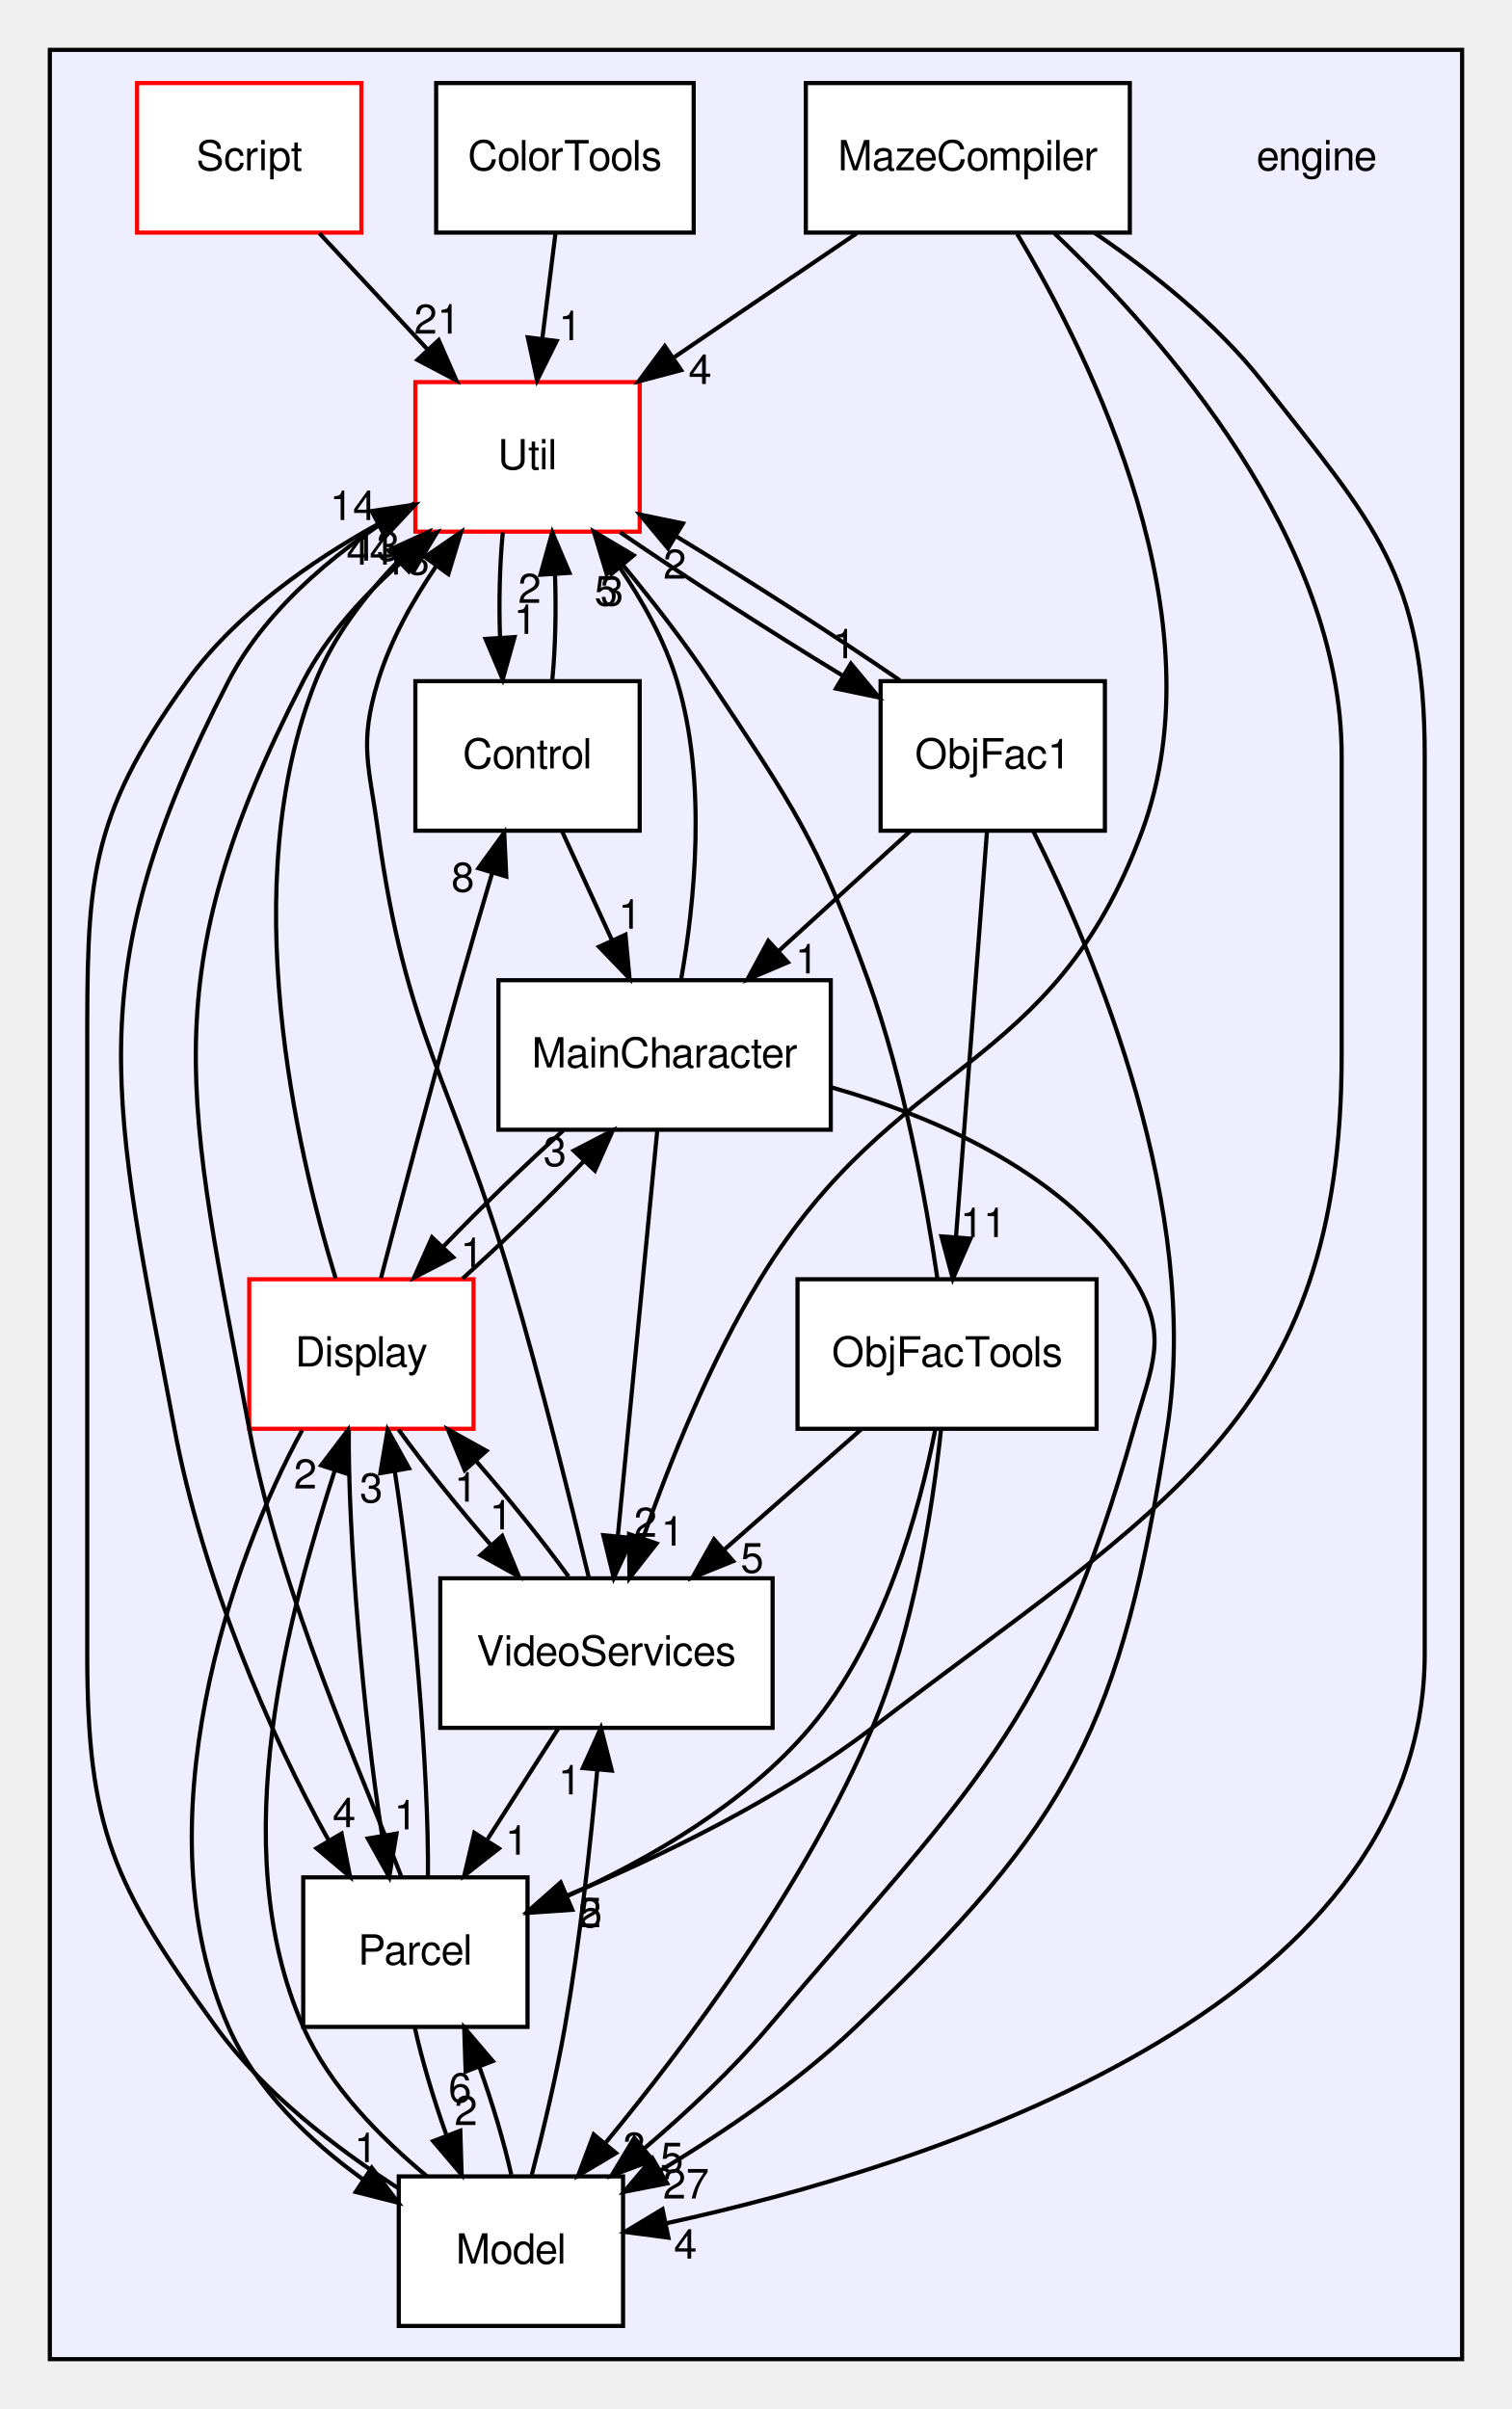
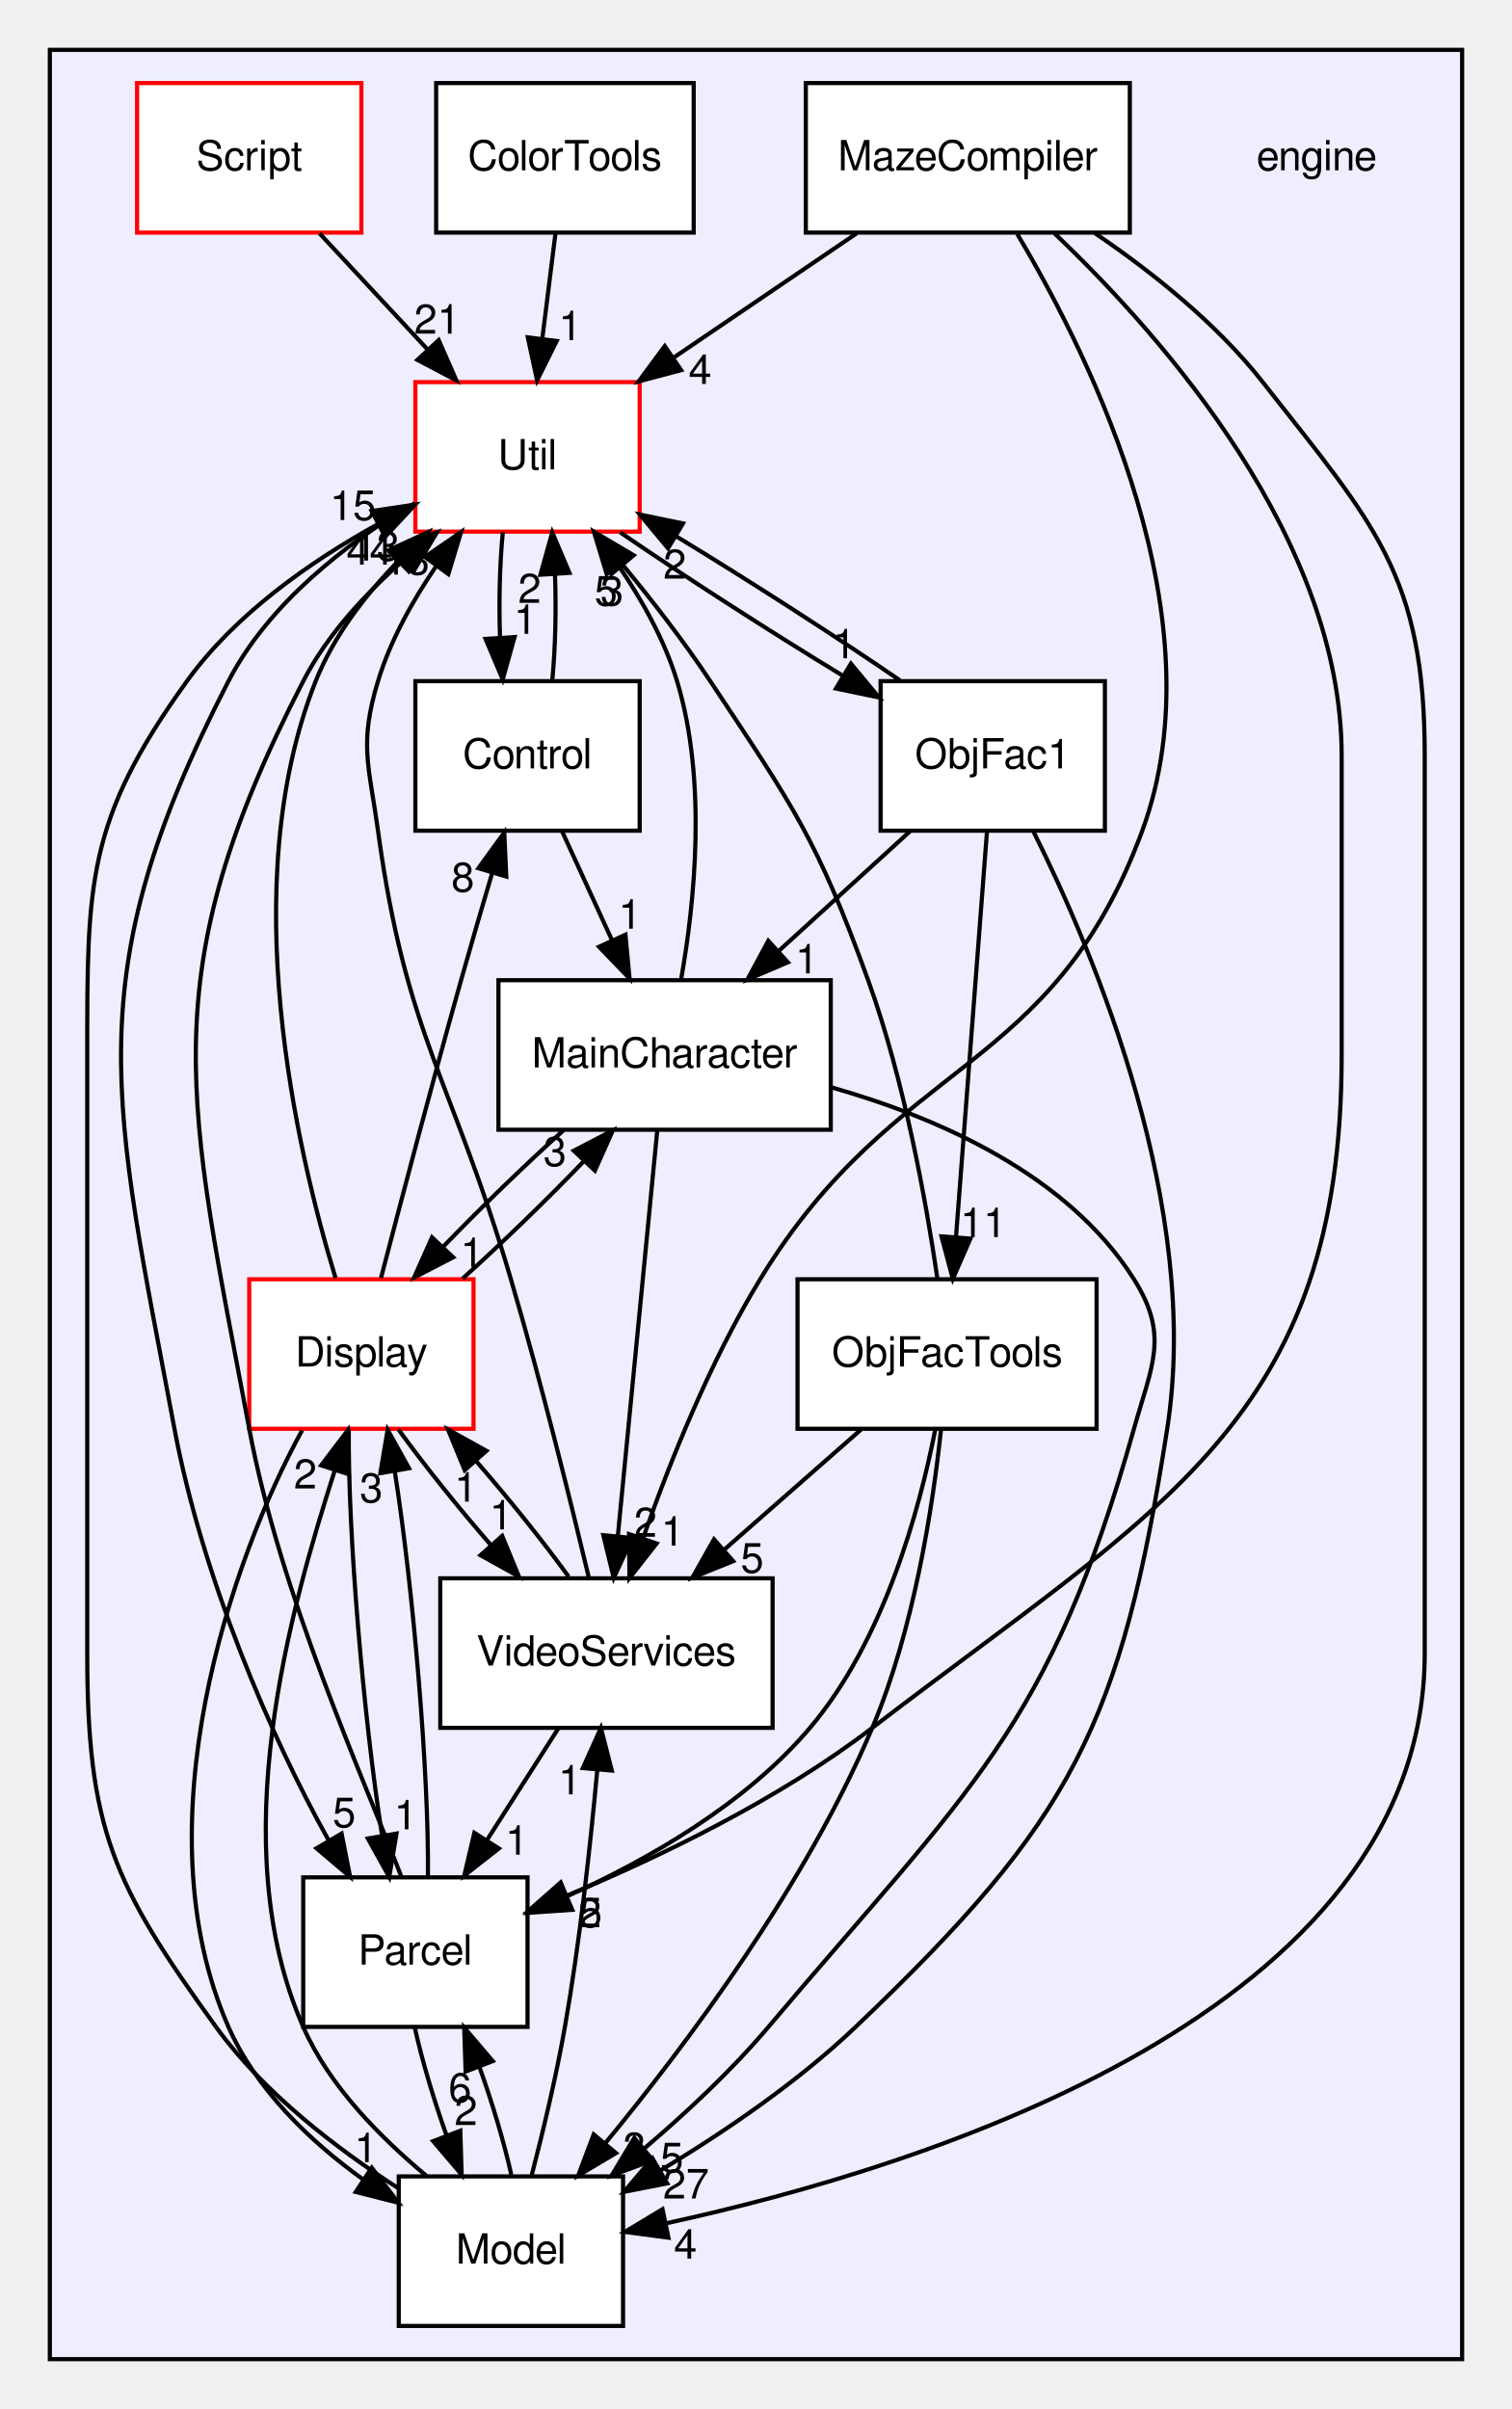
<svg xmlns="http://www.w3.org/2000/svg" xmlns:xlink="http://www.w3.org/1999/xlink" width="364pt" height="580pt" viewBox="0.00 0.00 364.00 580.00">
  <g id="graph1" class="graph" transform="scale(1 1) rotate(0) translate(4 576)">
    <g id="graph2" class="cluster">
      <a xlink:href="dir_996f45160da62e1a3d7f6046fad68f51.html" target="_top">
        <polygon fill="#eeeeff" stroke="black" points="8,-8 8,-564 348,-564 348,-8 8,-8" />
      </a>
    </g>
    <g id="node2" class="node">
      <text text-anchor="middle" x="313" y="-535" font-family="FreeSans" font-size="10.00">engine</text>
    </g>
    <g id="node3" class="node">
      <a xlink:href="dir_b64b6649c7053983cbee0ddd1f8a55f4.html" target="_top" xlink:title="ColorTools">
        <polygon fill="white" stroke="black" points="163,-556 101,-556 101,-520 163,-520 163,-556" />
        <text text-anchor="middle" x="132" y="-535" font-family="FreeSans" font-size="10.00">ColorTools</text>
      </a>
    </g>
    <g id="node13" class="node">
      <a xlink:href="dir_0934fd95ceeb46aa22ccb2d1831dae0f.html" target="_top" xlink:title="Util">
        <polygon fill="white" stroke="red" points="150,-484 96,-484 96,-448 150,-448 150,-484" />
        <text text-anchor="middle" x="123" y="-463" font-family="FreeSans" font-size="10.00">Util</text>
      </a>
    </g>
    <g id="edge63" class="edge">
      <path fill="none" stroke="black" d="M129.729,-519.831C128.766,-512.131 127.622,-502.974 126.552,-494.417" />
      <polygon fill="black" stroke="black" points="130.015,-493.902 125.302,-484.413 123.069,-494.77 130.015,-493.902" />
      <a xlink:href="dir_000013_000008.html" target="_top" xlink:title="1">
        <text text-anchor="middle" x="133.278" y="-494.117" font-family="FreeSans" font-size="10.00">1</text>
      </a>
    </g>
    <g id="node4" class="node">
      <a xlink:href="dir_26ccc65b240ef770bfb5832383ef26b1.html" target="_top" xlink:title="Control">
        <polygon fill="white" stroke="black" points="150,-412 96,-412 96,-376 150,-376 150,-412" />
        <text text-anchor="middle" x="123" y="-391" font-family="FreeSans" font-size="10.00">Control</text>
      </a>
    </g>
    <g id="node6" class="node">
      <a xlink:href="dir_c8f5c77583f5a8c611b28ad2fa22d3d0.html" target="_top" xlink:title="MainCharacter">
        <polygon fill="white" stroke="black" points="196,-340 116,-340 116,-304 196,-304 196,-340" />
        <text text-anchor="middle" x="156" y="-319" font-family="FreeSans" font-size="10.00">MainCharacter</text>
      </a>
    </g>
    <g id="edge47" class="edge">
      <path fill="none" stroke="black" d="M131.327,-375.831C134.973,-367.877 139.331,-358.369 143.363,-349.572" />
      <polygon fill="black" stroke="black" points="146.576,-350.962 147.561,-340.413 140.212,-348.046 146.576,-350.962" />
      <a xlink:href="dir_000003_000017.html" target="_top" xlink:title="1">
        <text text-anchor="middle" x="147.659" y="-352.413" font-family="FreeSans" font-size="10.00">1</text>
      </a>
    </g>
    <g id="edge45" class="edge">
      <path fill="none" stroke="black" d="M128.976,-412.413C129.707,-420.059 129.92,-429.108 129.615,-437.573" />
      <polygon fill="black" stroke="black" points="126.105,-437.626 128.952,-447.831 133.09,-438.078 126.105,-437.626" />
      <a xlink:href="dir_000003_000008.html" target="_top" xlink:title="2">
        <text text-anchor="middle" x="123.503" y="-430.856" font-family="FreeSans" font-size="10.00">2</text>
      </a>
    </g>
    <g id="node5" class="node">
      <a xlink:href="dir_fde29a0c075bb808199949ecbe7019af.html" target="_top" xlink:title="Display">
        <polygon fill="white" stroke="red" points="110,-268 56,-268 56,-232 110,-232 110,-268" />
        <text text-anchor="middle" x="83" y="-247" font-family="FreeSans" font-size="10.00">Display</text>
      </a>
    </g>
    <g id="edge11" class="edge">
      <path fill="none" stroke="black" d="M87.726,-268.312C92.463,-286.526 100.035,-315.25 107,-340 109.373,-348.431 112.044,-357.574 114.514,-365.898" />
      <polygon fill="black" stroke="black" points="111.179,-366.962 117.394,-375.542 117.887,-364.959 111.179,-366.962" />
      <a xlink:href="dir_000004_000003.html" target="_top" xlink:title="8">
        <text text-anchor="middle" x="107.43" y="-361.33" font-family="FreeSans" font-size="10.00">8</text>
      </a>
    </g>
    <g id="edge7" class="edge">
      <path fill="none" stroke="black" d="M107.367,-268.163C116.843,-276.689 127.481,-287.002 136.451,-296.31" />
      <polygon fill="black" stroke="black" points="134.128,-298.949 143.531,-303.831 139.225,-294.151 134.128,-298.949" />
      <a xlink:href="dir_000004_000017.html" target="_top" xlink:title="3">
        <text text-anchor="middle" x="129.597" y="-295.278" font-family="FreeSans" font-size="10.00">3</text>
      </a>
    </g>
    <g id="node8" class="node">
      <a xlink:href="dir_8a4097456790b4234ac847b719729965.html" target="_top" xlink:title="Model">
        <polygon fill="white" stroke="black" points="146,-52 92,-52 92,-16 146,-16 146,-52" />
        <text text-anchor="middle" x="119" y="-31" font-family="FreeSans" font-size="10.00">Model</text>
      </a>
    </g>
    <g id="edge9" class="edge">
      <path fill="none" stroke="black" d="M68.73,-231.633C51.732,-200.648 29.591,-136.616 51,-88 57.565,-73.093 70.501,-60.509 83.458,-51.249" />
      <polygon fill="black" stroke="black" points="85.503,-54.093 91.908,-45.654 81.638,-48.257 85.503,-54.093" />
      <a xlink:href="dir_000004_000014.html" target="_top" xlink:title="1">
        <text text-anchor="middle" x="84.073" y="-55.445" font-family="FreeSans" font-size="10.00">1</text>
      </a>
    </g>
    <g id="node11" class="node">
      <a xlink:href="dir_54f9da0a70d763287d8f71c22d40778c.html" target="_top" xlink:title="Parcel">
        <polygon fill="white" stroke="black" points="123,-124 69,-124 69,-88 123,-88 123,-124" />
        <text text-anchor="middle" x="96" y="-103" font-family="FreeSans" font-size="10.00">Parcel</text>
      </a>
    </g>
    <g id="edge13" class="edge">
      <path fill="none" stroke="black" d="M79.973,-231.762C79.73,-207.093 83.457,-162.86 88.003,-133.973" />
      <polygon fill="black" stroke="black" points="91.457,-134.539 89.709,-124.09 84.559,-133.349 91.457,-134.539" />
      <a xlink:href="dir_000004_000009.html" target="_top" xlink:title="1">
        <text text-anchor="middle" x="93.643" y="-135.564" font-family="FreeSans" font-size="10.00">1</text>
      </a>
    </g>
    <g id="edge3" class="edge">
      <path fill="none" stroke="black" d="M76.789,-268.286C67.371,-299.153 52.525,-363.015 72,-412 76.268,-422.734 83.793,-432.568 91.774,-440.817" />
      <polygon fill="black" stroke="black" points="89.522,-443.508 99.151,-447.928 94.38,-438.468 89.522,-443.508" />
      <a xlink:href="dir_000004_000008.html" target="_top" xlink:title="44">
        <text text-anchor="middle" x="84.964" y="-440.057" font-family="FreeSans" font-size="10.00">44</text>
      </a>
    </g>
    <g id="node14" class="node">
      <a xlink:href="dir_6c0c9a026e8202e772c067025956487c.html" target="_top" xlink:title="VideoServices">
        <polygon fill="white" stroke="black" points="182,-196 102,-196 102,-160 182,-160 182,-196" />
        <text text-anchor="middle" x="142" y="-175" font-family="FreeSans" font-size="10.00">VideoServices</text>
      </a>
    </g>
    <g id="edge5" class="edge">
      <path fill="none" stroke="black" d="M91.936,-231.831C98.045,-223.369 106.235,-213.149 114.271,-203.897" />
      <polygon fill="black" stroke="black" points="116.899,-206.209 120.935,-196.413 111.671,-201.554 116.899,-206.209" />
      <a xlink:href="dir_000004_000006.html" target="_top" xlink:title="1">
        <text text-anchor="middle" x="116.628" y="-207.782" font-family="FreeSans" font-size="10.00">1</text>
      </a>
    </g>
    <g id="edge29" class="edge">
      <path fill="none" stroke="black" d="M131.627,-303.831C122.222,-295.369 111.675,-285.149 102.749,-275.897" />
      <polygon fill="black" stroke="black" points="105.1,-273.288 95.693,-268.413 100.006,-278.09 105.1,-273.288" />
      <a xlink:href="dir_000017_000004.html" target="_top" xlink:title="1">
        <text text-anchor="middle" x="109.631" y="-270.956" font-family="FreeSans" font-size="10.00">1</text>
      </a>
    </g>
    <g id="edge35" class="edge">
      <path fill="none" stroke="black" d="M196.253,-314.177C221.869,-306.892 253.114,-293.198 269,-268 277.533,-254.465 273.334,-247.402 269,-232 248.685,-159.799 229.4,-145.299 181,-88 172.206,-77.589 161.347,-67.432 151.188,-58.788" />
      <polygon fill="black" stroke="black" points="153.175,-55.89 143.242,-52.205 148.709,-61.28 153.175,-55.89" />
      <a xlink:href="dir_000017_000014.html" target="_top" xlink:title="5">
        <text text-anchor="middle" x="157.755" y="-52.998" font-family="FreeSans" font-size="10.00">5</text>
      </a>
    </g>
    <g id="edge31" class="edge">
      <path fill="none" stroke="black" d="M159.946,-340.031C163.227,-358.523 166.294,-387.91 159,-412 156.044,-421.764 150.675,-431.377 144.97,-439.724" />
      <polygon fill="black" stroke="black" points="142.059,-437.776 138.99,-447.917 147.713,-441.903 142.059,-437.776" />
      <a xlink:href="dir_000017_000008.html" target="_top" xlink:title="5">
        <text text-anchor="middle" x="141.884" y="-430.199" font-family="FreeSans" font-size="10.00">5</text>
      </a>
    </g>
    <g id="edge33" class="edge">
      <path fill="none" stroke="black" d="M154.227,-303.762C151.839,-279.201 147.566,-235.247 144.757,-206.354" />
      <polygon fill="black" stroke="black" points="148.21,-205.704 143.759,-196.09 141.243,-206.381 148.21,-205.704" />
      <a xlink:href="dir_000017_000006.html" target="_top" xlink:title="2">
        <text text-anchor="middle" x="151.384" y="-206.007" font-family="FreeSans" font-size="10.00">2</text>
      </a>
    </g>
    <g id="node7" class="node">
      <a xlink:href="dir_d746cbd3279d9beb10f2c4393449bb6e.html" target="_top" xlink:title="MazeCompiler">
        <polygon fill="white" stroke="black" points="268,-556 190,-556 190,-520 268,-520 268,-556" />
        <text text-anchor="middle" x="229" y="-535" font-family="FreeSans" font-size="10.00">MazeCompiler</text>
      </a>
    </g>
    <g id="edge53" class="edge">
      <path fill="none" stroke="black" d="M259.535,-519.9C273.302,-510.552 288.919,-498.139 300,-484 326.891,-449.688 339,-437.594 339,-394 339,-394 339,-394 339,-178 339,-91.733 219.113,-54.359 156.34,-40.703" />
      <polygon fill="black" stroke="black" points="156.922,-37.249 146.418,-38.639 155.496,-44.102 156.922,-37.249" />
      <a xlink:href="dir_000016_000014.html" target="_top" xlink:title="4">
        <text text-anchor="middle" x="161.019" y="-32.202" font-family="FreeSans" font-size="10.00">4</text>
      </a>
    </g>
    <g id="edge55" class="edge">
      <path fill="none" stroke="black" d="M249.874,-519.803C276.461,-494.492 319,-445.887 319,-394 319,-394 319,-394 319,-322 319,-234.215 275.663,-213.417 206,-160 183.647,-142.86 154.99,-129.004 132.53,-119.621" />
      <polygon fill="black" stroke="black" points="133.589,-116.273 123.007,-115.753 130.955,-122.759 133.589,-116.273" />
      <a xlink:href="dir_000016_000009.html" target="_top" xlink:title="2">
        <text text-anchor="middle" x="137.988" y="-111.995" font-family="FreeSans" font-size="10.00">2</text>
      </a>
    </g>
    <g id="edge49" class="edge">
      <path fill="none" stroke="black" d="M202.252,-519.831C188.945,-510.793 172.684,-499.748 158.363,-490.02" />
      <polygon fill="black" stroke="black" points="159.979,-486.886 149.74,-484.163 156.045,-492.677 159.979,-486.886" />
      <a xlink:href="dir_000016_000008.html" target="_top" xlink:title="4">
        <text text-anchor="middle" x="164.547" y="-483.557" font-family="FreeSans" font-size="10.00">4</text>
      </a>
    </g>
    <g id="edge51" class="edge">
      <path fill="none" stroke="black" d="M240.892,-519.662C259.04,-489.253 289.672,-426.714 271,-376 249.214,-316.829 211.84,-321.828 179,-268 166.973,-248.287 157.241,-223.967 150.782,-205.58" />
      <polygon fill="black" stroke="black" points="154.072,-204.382 147.537,-196.042 147.445,-206.636 154.072,-204.382" />
      <a xlink:href="dir_000016_000006.html" target="_top" xlink:title="1">
        <text text-anchor="middle" x="157.917" y="-203.87" font-family="FreeSans" font-size="10.00">1</text>
      </a>
    </g>
    <g id="edge37" class="edge">
      <path fill="none" stroke="black" d="M98.773,-52.04C87.777,-61.22 75.38,-73.513 69,-88 49.598,-132.058 65.963,-188.777 76.632,-222.087" />
      <polygon fill="black" stroke="black" points="73.311,-223.192 79.714,-231.633 79.972,-221.041 73.311,-223.192" />
      <a xlink:href="dir_000014_000004.html" target="_top" xlink:title="2">
        <text text-anchor="middle" x="69.505" y="-217.644" font-family="FreeSans" font-size="10.00">2</text>
      </a>
    </g>
    <g id="edge43" class="edge">
      <path fill="none" stroke="black" d="M119.094,-52.413C117.326,-60.314 114.526,-69.713 111.395,-78.417" />
      <polygon fill="black" stroke="black" points="108.096,-77.242 107.756,-87.831 114.626,-79.765 108.096,-77.242" />
      <a xlink:href="dir_000014_000009.html" target="_top" xlink:title="6">
        <text text-anchor="middle" x="106.744" y="-69.866" font-family="FreeSans" font-size="10.00">6</text>
      </a>
    </g>
    <g id="edge39" class="edge">
      <path fill="none" stroke="black" d="M91.864,-49.176C77.09,-58.649 59.526,-72.063 48,-88 23.207,-122.281 17,-135.694 17,-178 17,-322 17,-322 17,-322 17,-363.398 16.794,-378.416 41,-412 52.581,-428.068 70.542,-440.674 86.706,-449.652" />
      <polygon fill="black" stroke="black" points="85.474,-452.958 95.953,-454.517 88.733,-446.763 85.474,-452.958" />
-       <a xlink:href="dir_000014_000008.html" target="_top" xlink:title="14">
-         <text text-anchor="middle" x="80.971" y="-450.797" font-family="FreeSans" font-size="10.00">14</text>
+       <a xlink:href="dir_000014_000008.html" target="_top" xlink:title="15">
+         <text text-anchor="middle" x="80.971" y="-450.797" font-family="FreeSans" font-size="10.00">15</text>
      </a>
    </g>
    <g id="edge41" class="edge">
      <path fill="none" stroke="black" d="M124.03,-52.374C126.721,-62.764 129.903,-76.032 132,-88 135.612,-108.615 138.172,-132.127 139.797,-149.949" />
      <polygon fill="black" stroke="black" points="136.315,-150.316 140.667,-159.976 143.289,-149.711 136.315,-150.316" />
      <a xlink:href="dir_000014_000006.html" target="_top" xlink:title="1">
        <text text-anchor="middle" x="133.176" y="-143.981" font-family="FreeSans" font-size="10.00">1</text>
      </a>
    </g>
    <g id="node9" class="node">
      <a xlink:href="dir_11ef1ec48ce85ffc975edfd5f1c95b97.html" target="_top" xlink:title="ObjFac1">
        <polygon fill="white" stroke="black" points="262,-412 208,-412 208,-376 262,-376 262,-412" />
        <text text-anchor="middle" x="235" y="-391" font-family="FreeSans" font-size="10.00">ObjFac1</text>
      </a>
    </g>
    <g id="edge67" class="edge">
      <path fill="none" stroke="black" d="M215.065,-375.831C205.522,-367.134 193.94,-356.578 183.569,-347.127" />
      <polygon fill="black" stroke="black" points="185.677,-344.312 175.929,-340.163 180.962,-349.486 185.677,-344.312" />
      <a xlink:href="dir_000005_000017.html" target="_top" xlink:title="1">
        <text text-anchor="middle" x="190.246" y="-341.635" font-family="FreeSans" font-size="10.00">1</text>
      </a>
    </g>
    <g id="edge69" class="edge">
      <path fill="none" stroke="black" d="M244.81,-375.785C259.657,-346.061 285.277,-285.11 277,-232 265.888,-160.7 254.252,-137.768 202,-88 188.056,-74.719 170.424,-62.722 155,-53.427" />
      <polygon fill="black" stroke="black" points="156.616,-50.317 146.219,-48.278 153.075,-56.356 156.616,-50.317" />
      <a xlink:href="dir_000005_000014.html" target="_top" xlink:title="27">
        <text text-anchor="middle" x="161.153" y="-46.686" font-family="FreeSans" font-size="10.00">27</text>
      </a>
    </g>
    <g id="node10" class="node">
      <a xlink:href="dir_15d76760591361bf74d67120242b4d0d.html" target="_top" xlink:title="ObjFacTools">
        <polygon fill="white" stroke="black" points="260,-268 188,-268 188,-232 260,-232 260,-268" />
        <text text-anchor="middle" x="224" y="-247" font-family="FreeSans" font-size="10.00">ObjFacTools</text>
      </a>
    </g>
    <g id="edge71" class="edge">
      <path fill="none" stroke="black" d="M233.607,-375.762C231.731,-351.201 228.373,-307.247 226.166,-278.354" />
      <polygon fill="black" stroke="black" points="229.633,-277.794 225.382,-268.09 222.654,-278.327 229.633,-277.794" />
      <a xlink:href="dir_000005_000007.html" target="_top" xlink:title="11">
        <text text-anchor="middle" x="232.738" y="-278.162" font-family="FreeSans" font-size="10.00">11</text>
      </a>
    </g>
    <g id="edge65" class="edge">
      <path fill="none" stroke="black" d="M212.639,-412.204C197.244,-422.76 176.613,-436.044 158.965,-446.77" />
      <polygon fill="black" stroke="black" points="156.827,-443.971 150.053,-452.118 160.428,-449.974 156.827,-443.971" />
      <a xlink:href="dir_000005_000008.html" target="_top" xlink:title="2">
        <text text-anchor="middle" x="158.448" y="-436.687" font-family="FreeSans" font-size="10.00">2</text>
      </a>
    </g>
    <g id="edge77" class="edge">
      <path fill="none" stroke="black" d="M222.539,-231.775C220.549,-213.128 216.01,-183.621 206,-160 189.971,-122.177 161.592,-84.105 141.614,-59.867" />
      <polygon fill="black" stroke="black" points="144.295,-57.617 135.191,-52.197 138.929,-62.111 144.295,-57.617" />
      <a xlink:href="dir_000007_000014.html" target="_top" xlink:title="3">
        <text text-anchor="middle" x="148.78" y="-55.55" font-family="FreeSans" font-size="10.00">3</text>
      </a>
    </g>
    <g id="edge79" class="edge">
      <path fill="none" stroke="black" d="M221.182,-231.912C217.325,-212.285 208.746,-180.955 191,-160 175.511,-141.711 152.176,-128.323 132.509,-119.452" />
      <polygon fill="black" stroke="black" points="133.769,-116.184 123.199,-115.458 131.01,-122.617 133.769,-116.184" />
      <a xlink:href="dir_000007_000009.html" target="_top" xlink:title="5">
        <text text-anchor="middle" x="138.192" y="-111.992" font-family="FreeSans" font-size="10.00">5</text>
      </a>
    </g>
    <g id="edge73" class="edge">
      <path fill="none" stroke="black" d="M221.652,-268.339C218.936,-286.822 213.685,-315.97 205,-340 192.7,-374.029 186.97,-381.827 167,-412 160.728,-421.476 153.132,-431.271 146.029,-439.875" />
      <polygon fill="black" stroke="black" points="143.196,-437.806 139.43,-447.709 148.549,-442.316 143.196,-437.806" />
      <a xlink:href="dir_000007_000008.html" target="_top" xlink:title="3">
        <text text-anchor="middle" x="143.34" y="-430.227" font-family="FreeSans" font-size="10.00">3</text>
      </a>
    </g>
    <g id="edge75" class="edge">
      <path fill="none" stroke="black" d="M203.308,-231.831C193.305,-223.048 181.145,-212.371 170.3,-202.849" />
      <polygon fill="black" stroke="black" points="172.509,-200.131 162.685,-196.163 167.891,-205.391 172.509,-200.131" />
      <a xlink:href="dir_000007_000006.html" target="_top" xlink:title="5">
        <text text-anchor="middle" x="177.084" y="-197.369" font-family="FreeSans" font-size="10.00">5</text>
      </a>
    </g>
    <g id="edge57" class="edge">
      <path fill="none" stroke="black" d="M99.025,-124.09C99.285,-148.681 95.567,-192.905 91.025,-221.853" />
      <polygon fill="black" stroke="black" points="87.566,-221.314 89.32,-231.762 94.465,-222.501 87.566,-221.314" />
      <a xlink:href="dir_000009_000004.html" target="_top" xlink:title="3">
        <text text-anchor="middle" x="85.377" y="-214.29" font-family="FreeSans" font-size="10.00">3</text>
      </a>
    </g>
    <g id="edge61" class="edge">
      <path fill="none" stroke="black" d="M95.852,-87.831C97.599,-79.962 100.384,-70.571 103.508,-61.853" />
      <polygon fill="black" stroke="black" points="106.816,-63.003 107.142,-52.413 100.283,-60.489 106.816,-63.003" />
      <a xlink:href="dir_000009_000014.html" target="_top" xlink:title="2">
        <text text-anchor="middle" x="108.175" y="-64.378" font-family="FreeSans" font-size="10.00">2</text>
      </a>
    </g>
    <g id="edge59" class="edge">
      <path fill="none" stroke="black" d="M92.63,-124.146C83.461,-148.077 63.53,-191.861 56,-232 41.211,-310.833 32.239,-340.712 69,-412 74.829,-423.303 84.129,-433.232 93.445,-441.391" />
      <polygon fill="black" stroke="black" points="91.266,-444.13 101.198,-447.819 95.734,-438.742 91.266,-444.13" />
      <a xlink:href="dir_000009_000008.html" target="_top" xlink:title="13">
        <text text-anchor="middle" x="86.686" y="-441.022" font-family="FreeSans" font-size="10.00">13</text>
      </a>
    </g>
    <g id="node12" class="node">
      <a xlink:href="dir_5791af8b71f809e8dfc76f7b037a999b.html" target="_top" xlink:title="Script">
        <polygon fill="white" stroke="red" points="83,-556 29,-556 29,-520 83,-520 83,-556" />
        <text text-anchor="middle" x="56" y="-535" font-family="FreeSans" font-size="10.00">Script</text>
      </a>
    </g>
    <g id="edge27" class="edge">
      <path fill="none" stroke="black" d="M72.907,-519.831C80.781,-511.369 90.292,-501.149 98.901,-491.897" />
      <polygon fill="black" stroke="black" points="101.615,-494.118 105.865,-484.413 96.491,-489.35 101.615,-494.118" />
      <a xlink:href="dir_000010_000008.html" target="_top" xlink:title="21">
        <text text-anchor="middle" x="101.245" y="-495.684" font-family="FreeSans" font-size="10.00">21</text>
      </a>
    </g>
    <g id="edge15" class="edge">
      <path fill="none" stroke="black" d="M117.048,-447.831C116.297,-440.131 116.076,-430.974 116.385,-422.417" />
      <polygon fill="black" stroke="black" points="119.879,-422.616 117.024,-412.413 112.893,-422.17 119.879,-422.616" />
      <a xlink:href="dir_000008_000003.html" target="_top" xlink:title="1">
        <text text-anchor="middle" x="122.484" y="-423.384" font-family="FreeSans" font-size="10.00">1</text>
      </a>
    </g>
    <g id="edge19" class="edge">
      <path fill="none" stroke="black" d="M145.31,-447.831C160.621,-437.331 181.129,-424.122 198.727,-413.417" />
      <polygon fill="black" stroke="black" points="200.852,-416.224 207.622,-408.075 197.248,-410.223 200.852,-416.224" />
      <a xlink:href="dir_000008_000005.html" target="_top" xlink:title="1">
        <text text-anchor="middle" x="199.232" y="-417.509" font-family="FreeSans" font-size="10.00">1</text>
      </a>
    </g>
    <g id="edge17" class="edge">
      <path fill="none" stroke="black" d="M95.773,-454.818C79.513,-445.423 60.573,-430.565 51,-412 14.239,-340.712 23.211,-310.833 38,-232 44.677,-196.408 61.104,-157.95 75.074,-133.009" />
      <polygon fill="black" stroke="black" points="78.233,-134.541 80.282,-124.146 72.198,-130.995 78.233,-134.541" />
-       <a xlink:href="dir_000008_000009.html" target="_top" xlink:title="4">
-         <text text-anchor="middle" x="78.86" y="-136.079" font-family="FreeSans" font-size="10.00">4</text>
+       <a xlink:href="dir_000008_000009.html" target="_top" xlink:title="5">
+         <text text-anchor="middle" x="78.86" y="-136.079" font-family="FreeSans" font-size="10.00">5</text>
      </a>
    </g>
    <g id="edge21" class="edge">
      <path fill="none" stroke="black" d="M132.887,-196.413C126.8,-204.824 118.694,-214.932 110.738,-224.092" />
      <polygon fill="black" stroke="black" points="107.882,-222.037 103.841,-231.831 113.107,-226.695 107.882,-222.037" />
      <a xlink:href="dir_000006_000004.html" target="_top" xlink:title="1">
        <text text-anchor="middle" x="108.154" y="-214.465" font-family="FreeSans" font-size="10.00">1</text>
      </a>
    </g>
    <g id="edge25" class="edge">
      <path fill="none" stroke="black" d="M130.392,-159.831C125.202,-151.708 118.977,-141.964 113.258,-133.012" />
      <polygon fill="black" stroke="black" points="116.097,-130.956 107.764,-124.413 110.199,-134.725 116.097,-130.956" />
      <a xlink:href="dir_000006_000009.html" target="_top" xlink:title="1">
        <text text-anchor="middle" x="120.425" y="-129.456" font-family="FreeSans" font-size="10.00">1</text>
      </a>
    </g>
    <g id="edge23" class="edge">
      <path fill="none" stroke="black" d="M137.793,-196.033C133.444,-214.277 126.279,-243.245 119,-268 104.878,-316.029 93.761,-326.396 87,-376 84.839,-391.853 82.364,-396.687 87,-412 89.956,-421.764 95.325,-431.377 101.03,-439.724" />
      <polygon fill="black" stroke="black" points="98.287,-441.903 107.01,-447.917 103.941,-437.776 98.287,-441.903" />
      <a xlink:href="dir_000006_000008.html" target="_top" xlink:title="13">
        <text text-anchor="middle" x="93.875" y="-437.673" font-family="FreeSans" font-size="10.00">13</text>
      </a>
    </g>
  </g>
</svg>
